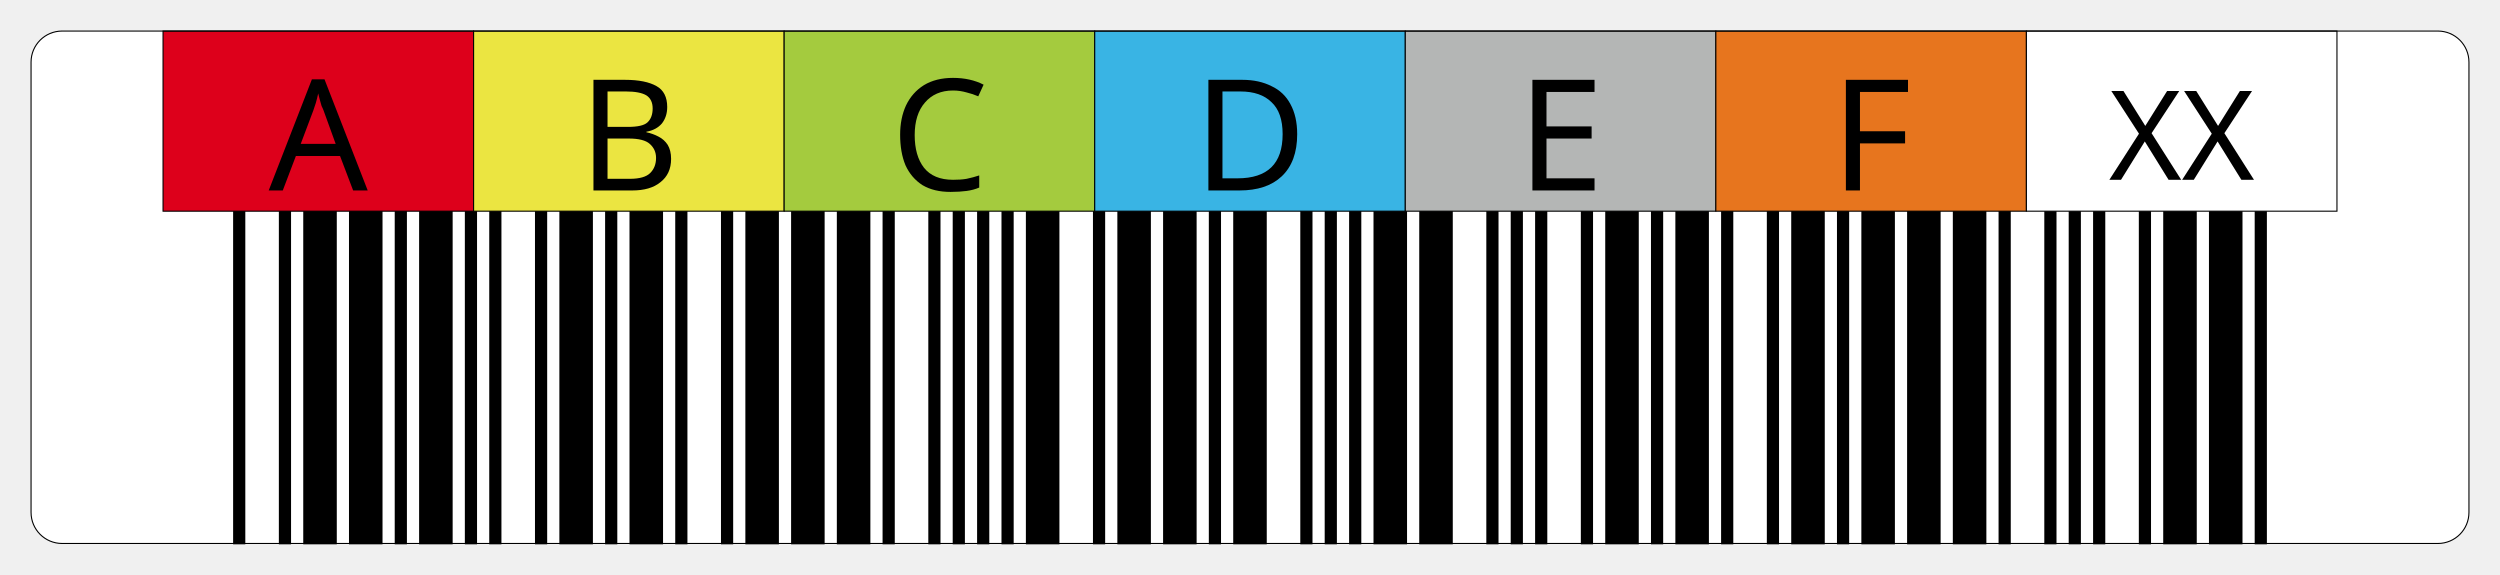
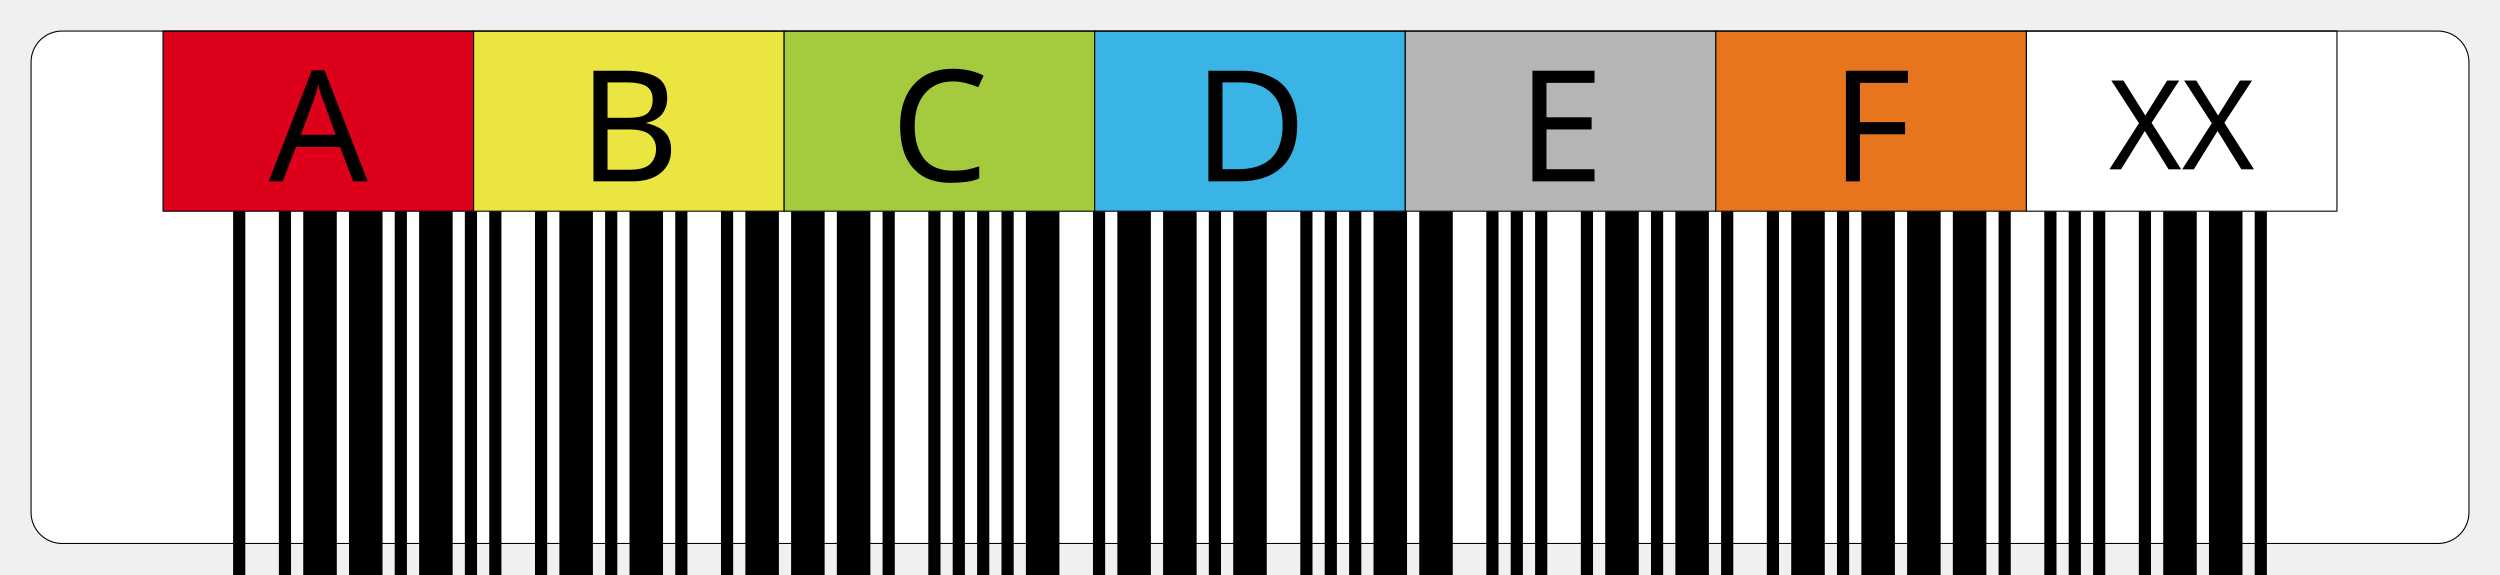
<svg xmlns="http://www.w3.org/2000/svg" width="80.5mm" height="18.5mm" viewBox="0 0 80.5 18.5" preserveAspectRatio="none" font-family="sans-serif">
  <defs>
-     <svg id="42" width="6.588mm" height="12.9mm">
-       <rect width="0.432" height="12.9" x="0.216" />
-       <rect width="0.432" height="12.9" x="1.836" />
-       <rect width="1.188" height="12.9" x="2.700" />
-       <rect width="1.188" height="12.9" x="4.320" />
-       <rect width="0.432" height="12.9" x="5.940" />
+     <svg id="42" width="6.588" height="10.7">
+       <rect width="0.432" height="100%" x="0.216" />
+       <rect width="0.432" height="100%" x="1.836" />
+       <rect width="1.188" height="100%" x="2.700" />
+       <rect width="1.188" height="100%" x="4.320" />
+       <rect width="0.432" height="100%" x="5.940" />
    </svg>
-     <svg id="65" width="6.588mm" height="12.9mm">
-       <rect width="1.188" height="12.9" x="0.216" />
-       <rect width="0.432" height="12.9" x="1.836" />
-       <rect width="0.432" height="12.9" x="2.700" />
-       <rect width="0.432" height="12.9" x="4.320" />
-       <rect width="1.188" height="12.9" x="5.184" />
+     <svg id="65" width="6.588" height="10.7">
+       <rect width="1.188" height="100%" x="0.216" />
+       <rect width="0.432" height="100%" x="1.836" />
+       <rect width="0.432" height="100%" x="2.700" />
+       <rect width="0.432" height="100%" x="4.320" />
+       <rect width="1.188" height="100%" x="5.184" />
    </svg>
-     <svg id="66" width="6.588mm" height="12.9mm">
-       <rect width="0.432" height="12.9" x="0.216" />
-       <rect width="1.188" height="12.9" x="1.080" />
-       <rect width="0.432" height="12.9" x="2.700" />
-       <rect width="0.432" height="12.9" x="4.320" />
-       <rect width="1.188" height="12.9" x="5.184" />
+     <svg id="66" width="6.588" height="10.7">
+       <rect width="0.432" height="100%" x="0.216" />
+       <rect width="1.188" height="100%" x="1.080" />
+       <rect width="0.432" height="100%" x="2.700" />
+       <rect width="0.432" height="100%" x="4.320" />
+       <rect width="1.188" height="100%" x="5.184" />
    </svg>
-     <svg id="67" width="6.588mm" height="12.9mm">
-       <rect width="1.188" height="12.9" x="0.216" />
-       <rect width="1.188" height="12.9" x="1.836" />
-       <rect width="0.432" height="12.9" x="3.456" />
-       <rect width="0.432" height="12.9" x="5.076" />
-       <rect width="0.432" height="12.9" x="5.940" />
+     <svg id="67" width="6.588" height="10.7">
+       <rect width="1.188" height="100%" x="0.216" />
+       <rect width="1.188" height="100%" x="1.836" />
+       <rect width="0.432" height="100%" x="3.456" />
+       <rect width="0.432" height="100%" x="5.076" />
+       <rect width="0.432" height="100%" x="5.940" />
    </svg>
-     <svg id="68" width="6.588mm" height="12.9mm">
-       <rect width="0.432" height="12.9" x="0.216" />
-       <rect width="0.432" height="12.9" x="1.080" />
-       <rect width="1.188" height="12.9" x="1.944" />
-       <rect width="0.432" height="12.9" x="4.320" />
-       <rect width="1.188" height="12.9" x="5.184" />
+     <svg id="68" width="6.588" height="10.7">
+       <rect width="0.432" height="100%" x="0.216" />
+       <rect width="0.432" height="100%" x="1.080" />
+       <rect width="1.188" height="100%" x="1.944" />
+       <rect width="0.432" height="100%" x="4.320" />
+       <rect width="1.188" height="100%" x="5.184" />
    </svg>
-     <svg id="69" width="6.588mm" height="12.9mm">
-       <rect width="1.188" height="12.9" x="0.216" />
-       <rect width="0.432" height="12.9" x="1.836" />
-       <rect width="1.188" height="12.9" x="2.700" />
-       <rect width="0.432" height="12.9" x="5.076" />
-       <rect width="0.432" height="12.9" x="5.940" />
+     <svg id="69" width="6.588" height="10.7">
+       <rect width="1.188" height="100%" x="0.216" />
+       <rect width="0.432" height="100%" x="1.836" />
+       <rect width="1.188" height="100%" x="2.700" />
+       <rect width="0.432" height="100%" x="5.076" />
+       <rect width="0.432" height="100%" x="5.940" />
    </svg>
-     <svg id="70" width="6.588mm" height="12.9mm">
-       <rect width="0.432" height="12.9" x="0.216" />
-       <rect width="1.188" height="12.9" x="1.080" />
-       <rect width="1.188" height="12.9" x="2.700" />
-       <rect width="0.432" height="12.9" x="5.076" />
-       <rect width="0.432" height="12.9" x="5.940" />
+     <svg id="70" width="6.588" height="10.7">
+       <rect width="0.432" height="100%" x="0.216" />
+       <rect width="1.188" height="100%" x="1.080" />
+       <rect width="1.188" height="100%" x="2.700" />
+       <rect width="0.432" height="100%" x="5.076" />
+       <rect width="0.432" height="100%" x="5.940" />
    </svg>
-     <svg id="88" width="6.588mm" height="12.9mm">
-       <rect width="0.432" height="12.9" x="0.216" />
-       <rect width="0.432" height="12.9" x="1.836" />
-       <rect width="1.188" height="12.9" x="2.700" />
-       <rect width="0.432" height="12.9" x="4.320" />
-       <rect width="1.188" height="12.9" x="5.184" />
+     <svg id="88" width="6.588" height="10.7">
+       <rect width="0.432" height="100%" x="0.216" />
+       <rect width="0.432" height="100%" x="1.836" />
+       <rect width="1.188" height="100%" x="2.700" />
+       <rect width="0.432" height="100%" x="4.320" />
+       <rect width="1.188" height="100%" x="5.184" />
    </svg>
    <rect id="t" width="10" height="5.8" x="0" y="0" rx="0" ry="0" stroke="#000" stroke-width="0.035" />
    <rect id="b" width="78.5" height="16.5" x="1" y="1" rx="1" ry="1" />
  </defs>
  <use href="#b" fill="#FFF" />
-   <use href="#42" transform="translate(7.310 5.8) scale(0.9090909)" />
-   <use href="#65" transform="translate(13.299 5.8) scale(0.9090909)" />
-   <use href="#66" transform="translate(19.288 5.8) scale(0.9090909)" />
-   <use href="#67" transform="translate(25.277 5.8) scale(0.9090909)" />
-   <use href="#68" transform="translate(31.266 5.8) scale(0.9090909)" />
-   <use href="#69" transform="translate(37.255 5.8) scale(0.9090909)" />
-   <use href="#70" transform="translate(43.245 5.8) scale(0.9090909)" />
-   <use href="#88" transform="translate(49.234 5.8) scale(0.9090909)" />
-   <use href="#88" transform="translate(55.223 5.8) scale(0.9090909)" />
-   <use href="#67" transform="translate(61.212 5.8) scale(0.9090909)" />
-   <use href="#42" transform="translate(67.201 5.8) scale(0.9090909)" />
+   <use href="#42" transform="translate(7.310 6.800) scale(0.9090909)" />
+   <use href="#65" transform="translate(13.299 6.800) scale(0.9090909)" />
+   <use href="#66" transform="translate(19.288 6.800) scale(0.9090909)" />
+   <use href="#67" transform="translate(25.277 6.800) scale(0.9090909)" />
+   <use href="#68" transform="translate(31.266 6.800) scale(0.9090909)" />
+   <use href="#69" transform="translate(37.255 6.800) scale(0.9090909)" />
+   <use href="#70" transform="translate(43.245 6.800) scale(0.9090909)" />
+   <use href="#88" transform="translate(49.234 6.800) scale(0.9090909)" />
+   <use href="#88" transform="translate(55.223 6.800) scale(0.9090909)" />
+   <use href="#67" transform="translate(61.212 6.800) scale(0.9090909)" />
+   <use href="#42" transform="translate(67.201 6.800) scale(0.9090909)" />
  <g transform="translate(5.250 1)">
    <use href="#t" fill="#DD001B" />
-     <text x="5" y="3.4" dominant-baseline="middle" text-anchor="middle" transform="rotate(0 5 3.4)" font-size="5">A</text>
+     <text x="5" y="2.9" dominant-baseline="central" text-anchor="middle" transform="rotate(0 5 2.9)" font-size="5">A</text>
  </g>
  <g transform="translate(15.250 1)">
    <use href="#t" fill="#EBE541" />
-     <text x="5" y="3.4" dominant-baseline="middle" text-anchor="middle" transform="rotate(0 5 3.4)" font-size="5">B</text>
+     <text x="5" y="2.9" dominant-baseline="central" text-anchor="middle" transform="rotate(0 5 2.9)" font-size="5">B</text>
  </g>
  <g transform="translate(25.250 1)">
    <use href="#t" fill="#A4CB3E" />
-     <text x="5" y="3.4" dominant-baseline="middle" text-anchor="middle" transform="rotate(0 5 3.4)" font-size="5">C</text>
+     <text x="5" y="2.9" dominant-baseline="central" text-anchor="middle" transform="rotate(0 5 2.9)" font-size="5">C</text>
  </g>
  <g transform="translate(35.250 1)">
    <use href="#t" fill="#39B4E4" />
-     <text x="5" y="3.4" dominant-baseline="middle" text-anchor="middle" transform="rotate(0 5 3.4)" font-size="5">D</text>
+     <text x="5" y="2.9" dominant-baseline="central" text-anchor="middle" transform="rotate(0 5 2.9)" font-size="5">D</text>
  </g>
  <g transform="translate(45.250 1)">
    <use href="#t" fill="#B4B6B5" />
-     <text x="5" y="3.4" dominant-baseline="middle" text-anchor="middle" transform="rotate(0 5 3.4)" font-size="5">E</text>
+     <text x="5" y="2.9" dominant-baseline="central" text-anchor="middle" transform="rotate(0 5 2.9)" font-size="5">E</text>
  </g>
  <g transform="translate(55.250 1)">
    <use href="#t" fill="#E7751E" />
-     <text x="5" y="3.4" dominant-baseline="middle" text-anchor="middle" transform="rotate(0 5 3.4)" font-size="5">F</text>
+     <text x="5" y="2.9" dominant-baseline="central" text-anchor="middle" transform="rotate(0 5 2.9)" font-size="5">F</text>
  </g>
  <g transform="translate(65.250 1)">
    <use href="#t" fill="#FFF" />
-     <text x="5" y="3.4" dominant-baseline="middle" text-anchor="middle" transform="rotate(0 5 3.4)" font-size="4">XX</text>
+     <text x="5" y="2.9" dominant-baseline="central" text-anchor="middle" transform="rotate(0 5 2.9)" font-size="4">XX</text>
  </g>
  <use href="#b" fill="none" stroke="#000" stroke-width="0.035" />
</svg>
